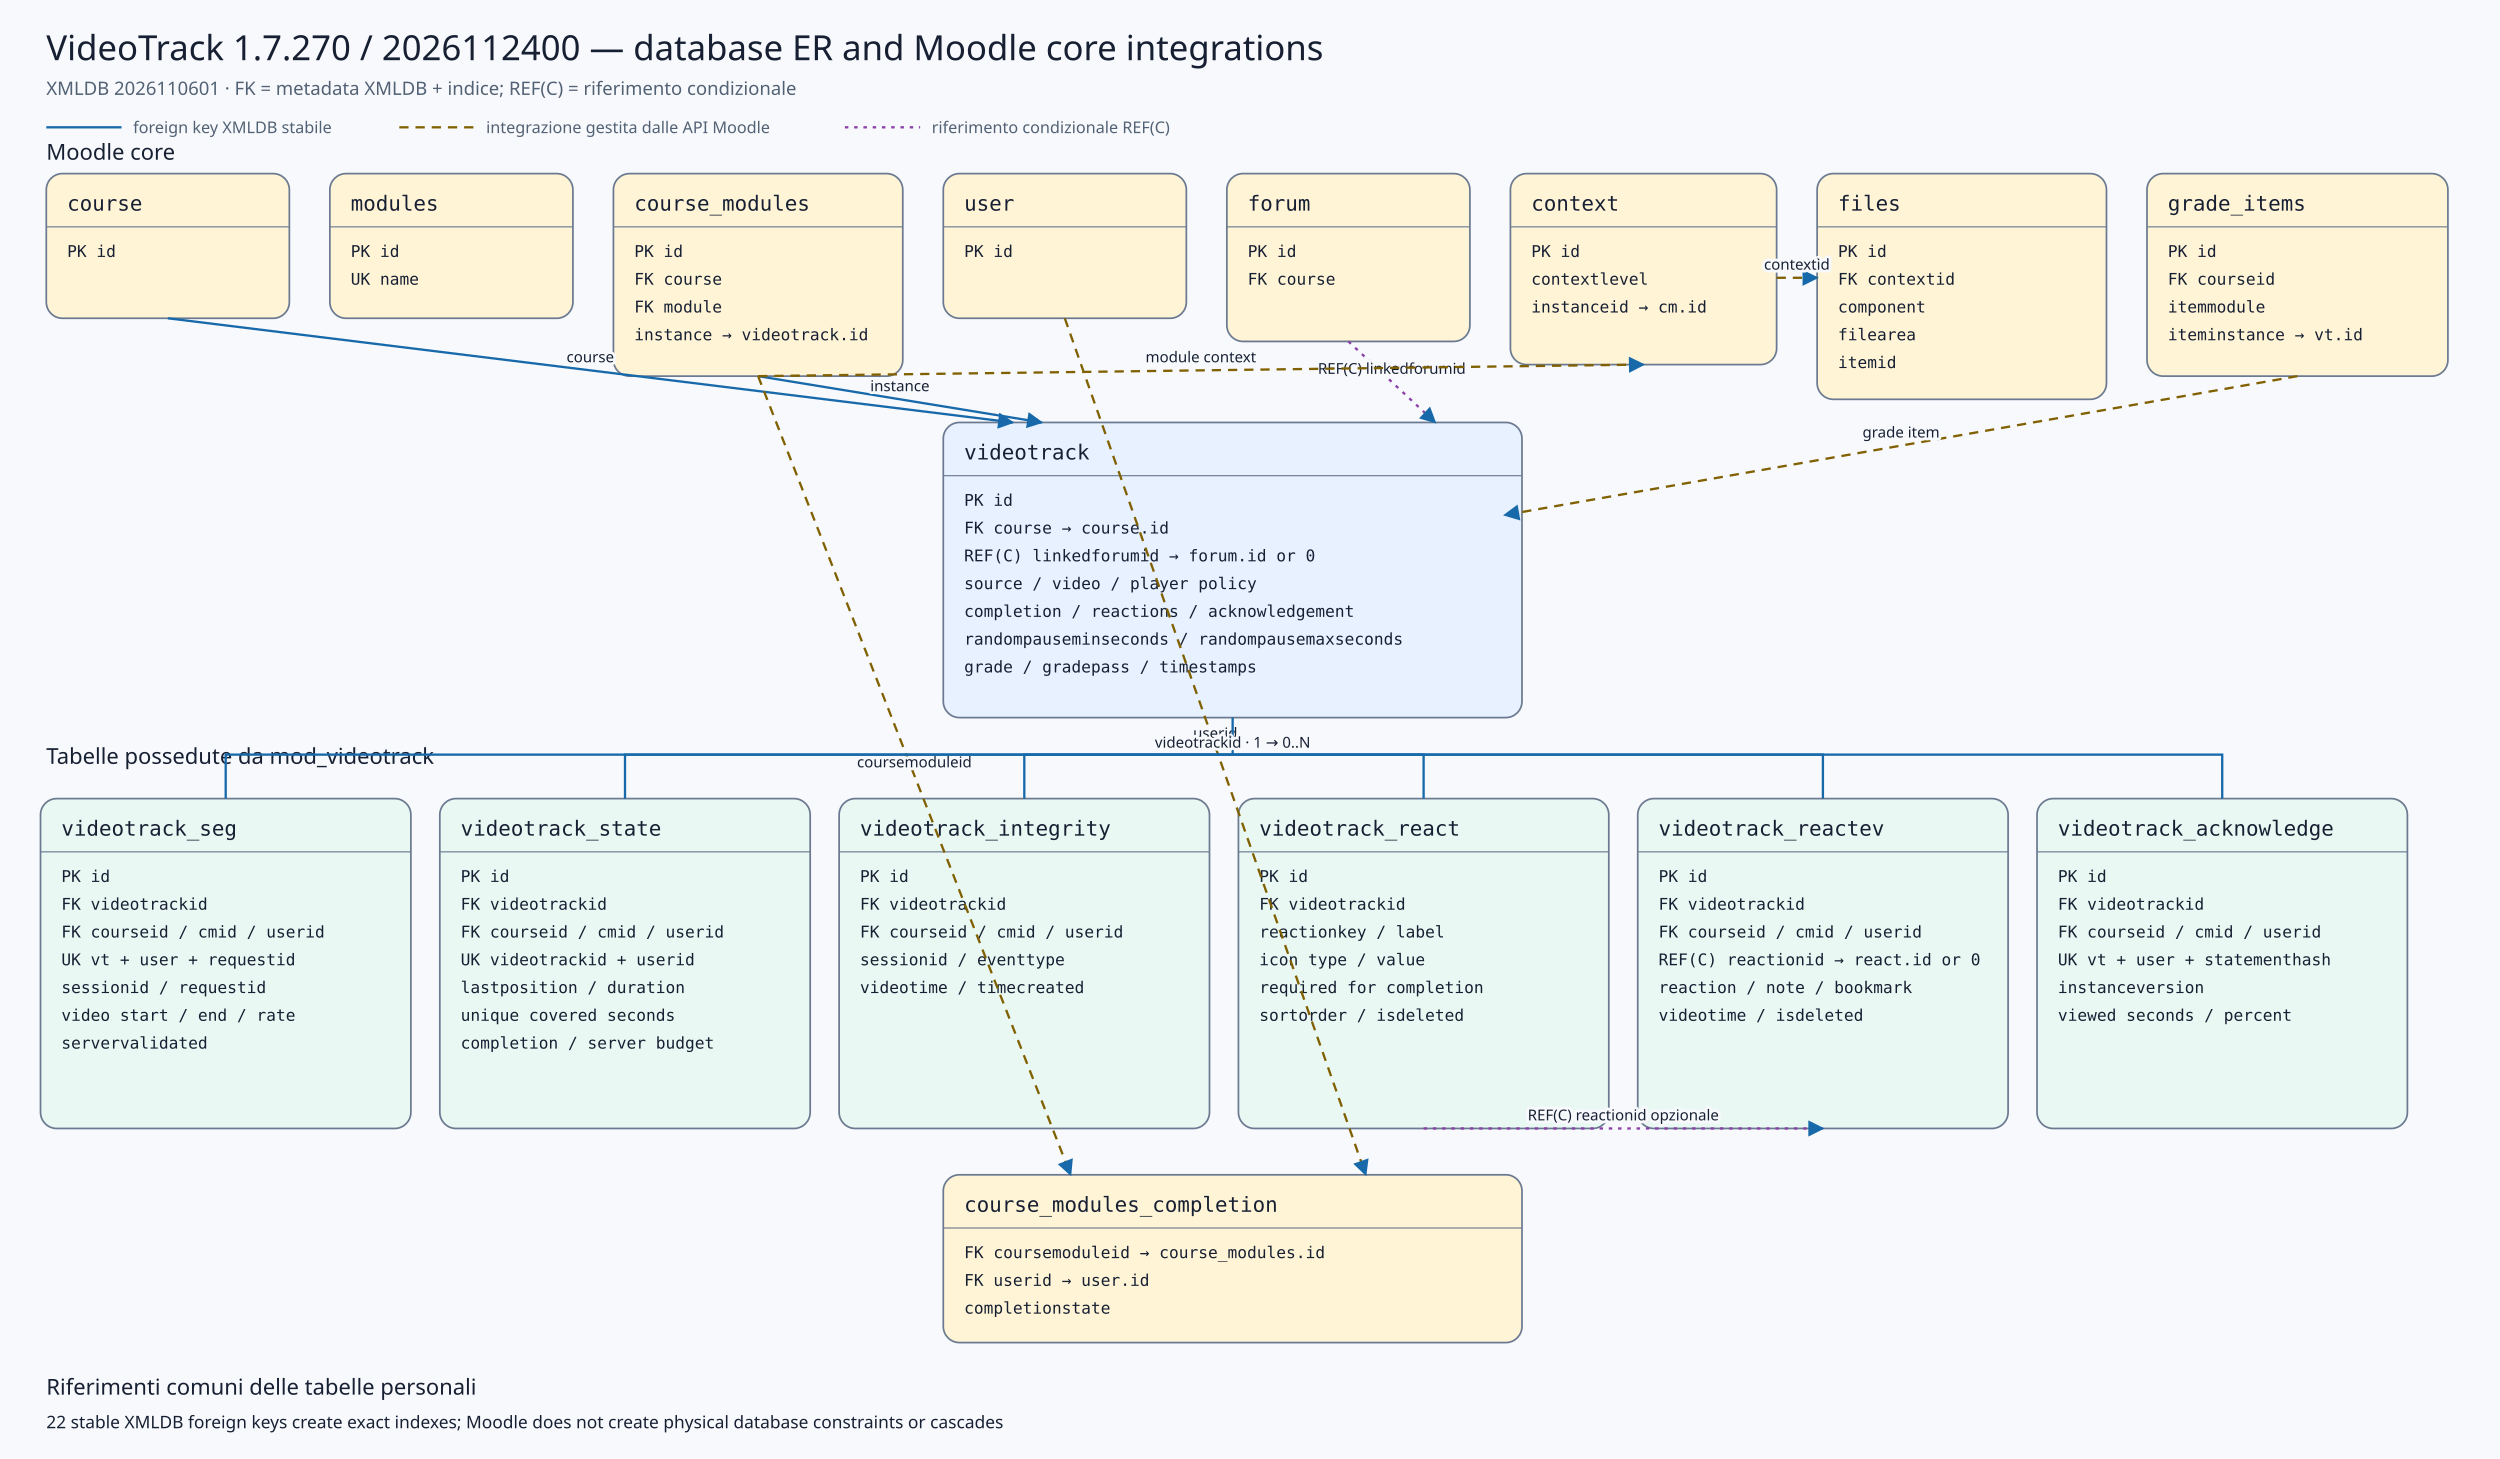
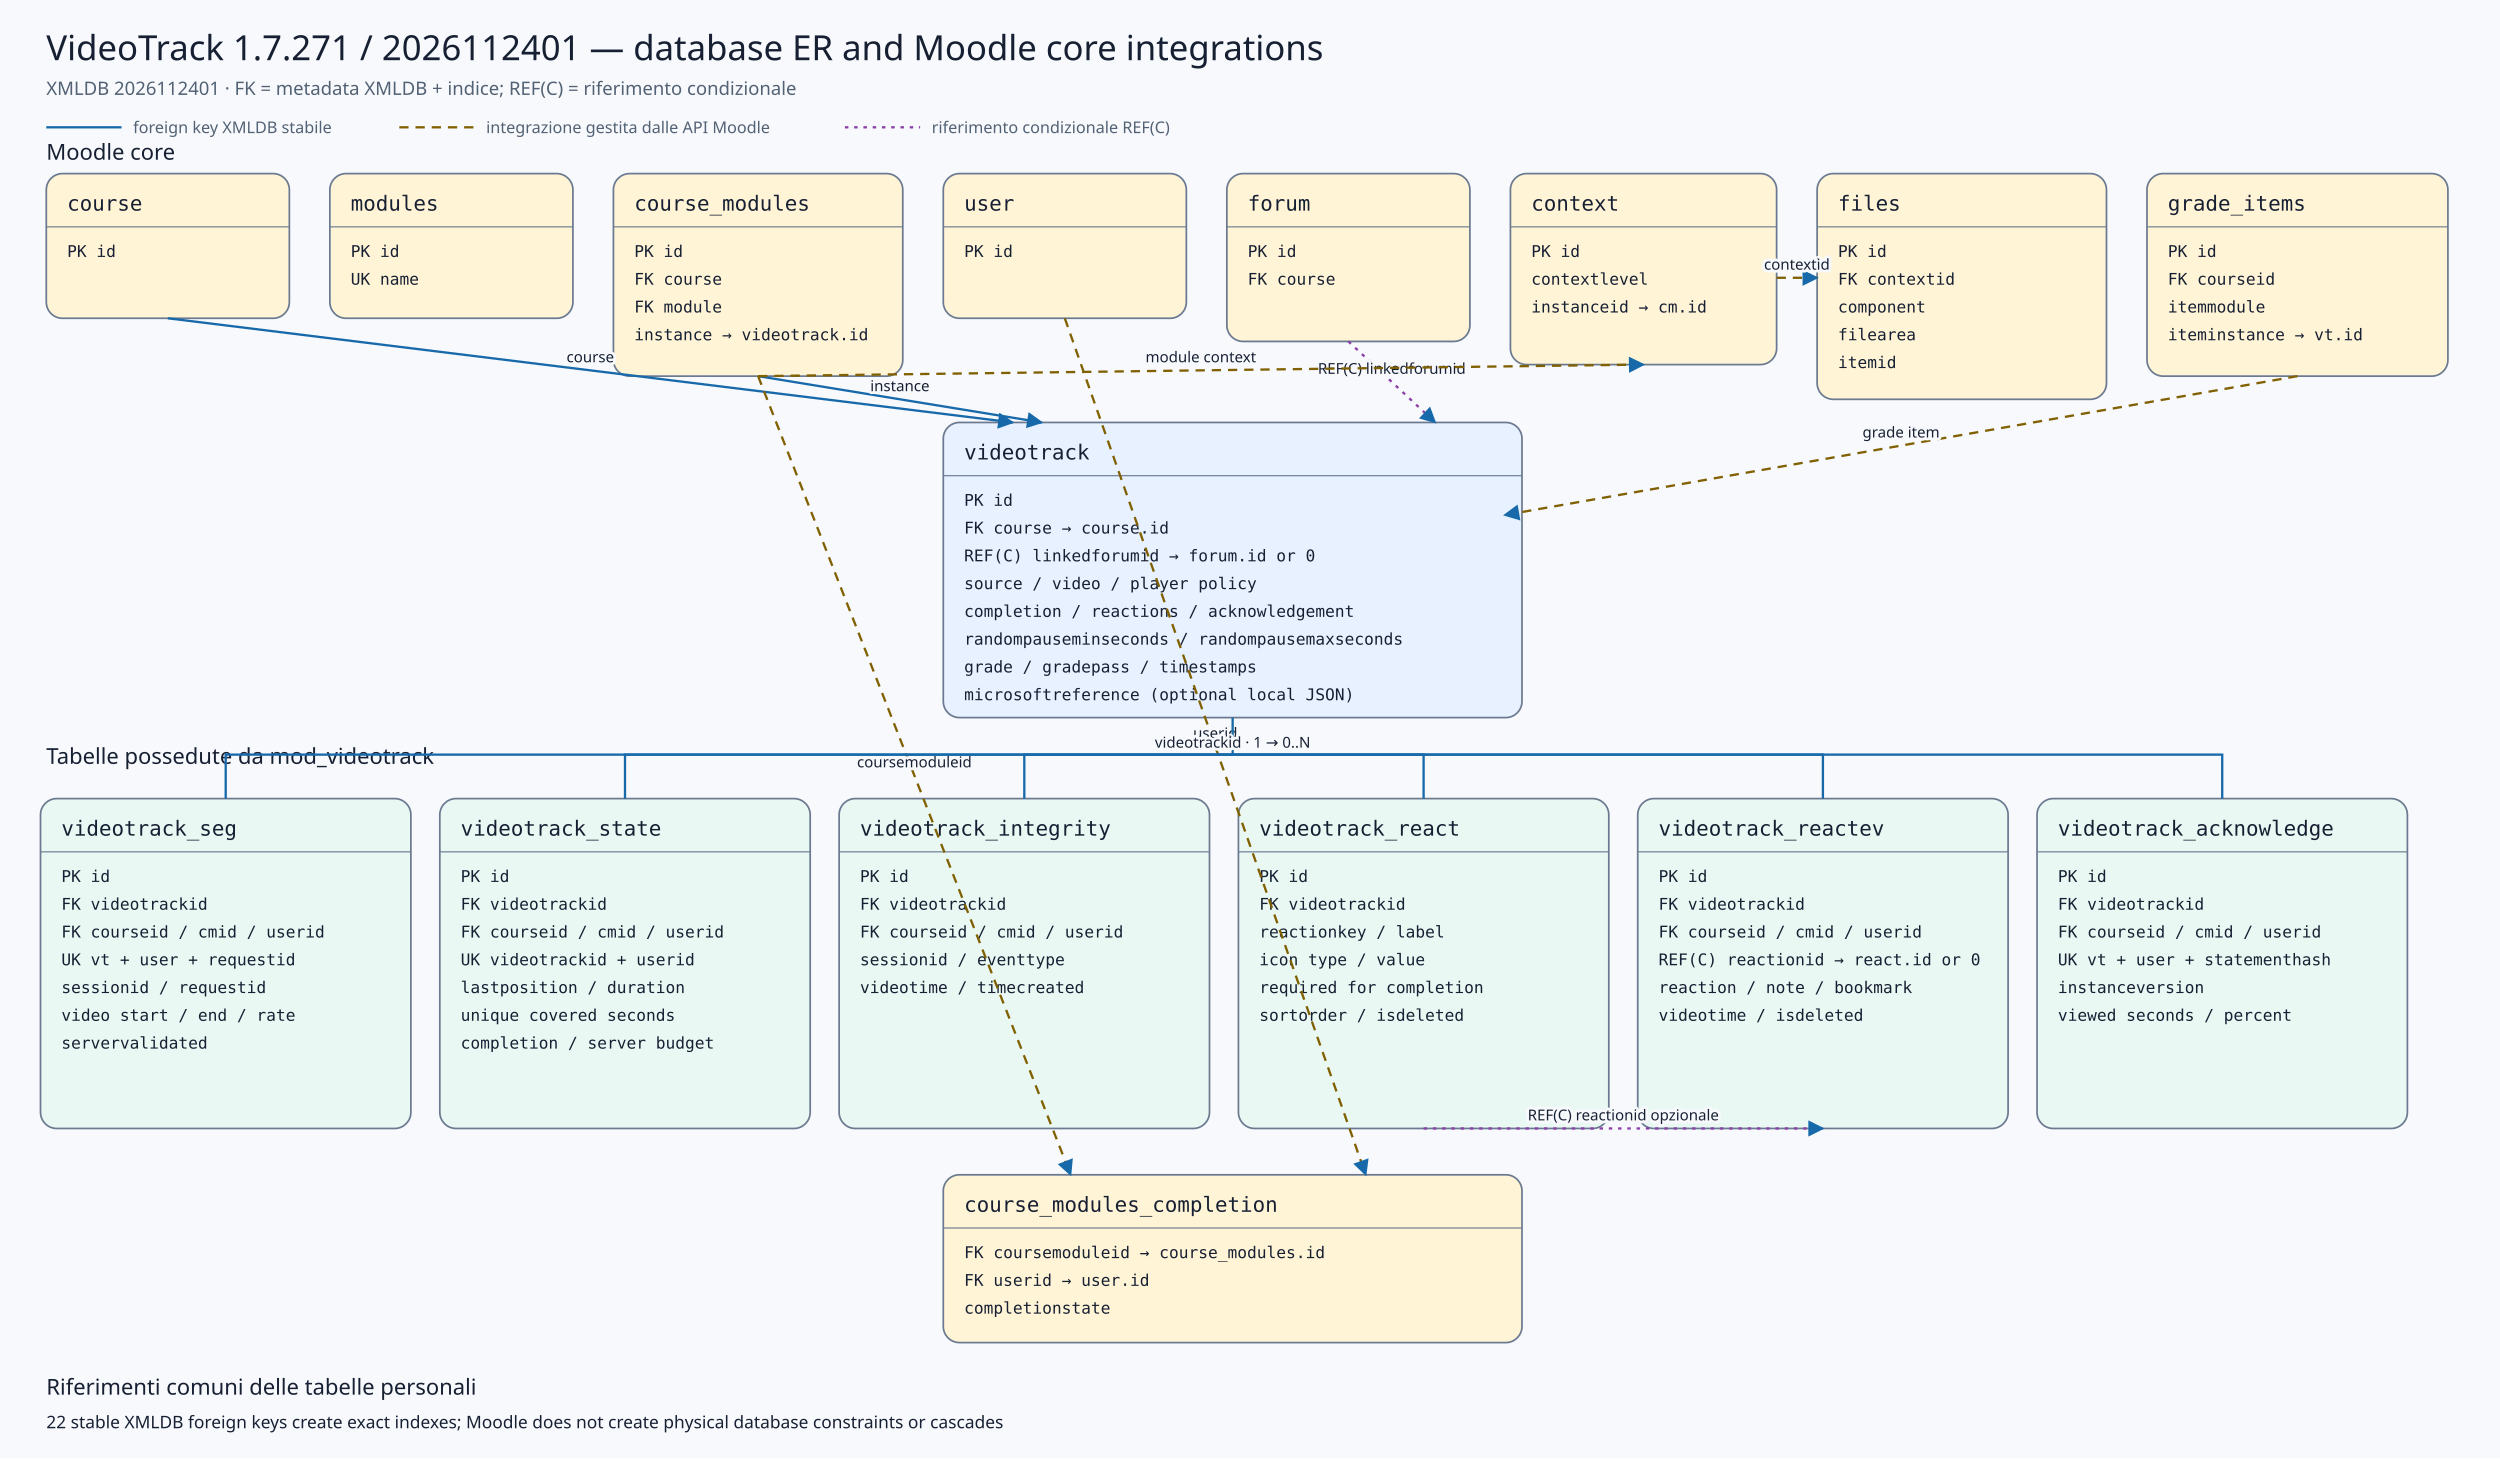
<svg xmlns="http://www.w3.org/2000/svg" viewBox="0 0 2160 1260" width="2160" height="1260" role="img" aria-labelledby="title desc">
  <defs>
    <marker id="arrow" viewBox="0 0 10 10" refX="9" refY="5" markerWidth="7" markerHeight="7" orient="auto-start-reverse">
      <path d="M 0 0 L 10 5 L 0 10 z" />
    </marker>
    <marker id="conditionalarrow" viewBox="0 0 10 10" refX="9" refY="5" markerWidth="7" markerHeight="7" orient="auto-start-reverse">
      <path d="M 0 0 L 10 5 L 0 10 z" fill="#8b3fa8" />
    </marker>
    <style>
    .background{fill:#f7f9fc} .title{font:500 30px system-ui,sans-serif;fill:#172033} .subtitle{font:400 16px system-ui,sans-serif;fill:#526174}
    .section{font:500 19px system-ui,sans-serif;fill:#172033} .entity rect{stroke:#6b7a90;stroke-width:1.5} .entity line{stroke:#6b7a90}
    .entity.core rect{fill:#fff4d6} .entity.plugin rect{fill:#e7f1ff} .entity.child rect{fill:#eaf8f3}
    .entity-title{font:500 18px ui-monospace,SFMono-Regular,Consolas,monospace;fill:#172033} .entity-row{font:400 14px ui-monospace,SFMono-Regular,Consolas,monospace;fill:#172033}
    .relation{fill:none;stroke:#1769aa;stroke-width:2} .conditional{fill:none;stroke:#8b3fa8;stroke-width:2;stroke-dasharray:3 5} .indirect{fill:none;stroke:#806000;stroke-width:2;stroke-dasharray:8 6} marker path{fill:#1769aa}
    .edge-label{font:500 13px system-ui,sans-serif;fill:#172033;text-anchor:middle;paint-order:stroke;stroke:#f7f9fc;stroke-width:5px;stroke-linejoin:round}
    .legend{font:400 14px system-ui,sans-serif;fill:#526174} .note{font:400 15px system-ui,sans-serif;fill:#172033}
  </style>
  </defs>
  <rect class="background" x="0" y="0" width="2160" height="1260" />
-   <text class="title" x="40" y="52">VideoTrack 1.7.270 / 2026112400 — database ER and Moodle core integrations</text>
-   <text class="subtitle" x="40" y="82">XMLDB 2026110601 · FK = metadata XMLDB + indice; REF(C) = riferimento condizionale</text>
+   <text class="title" x="40" y="52">VideoTrack 1.7.271 / 2026112401 — database ER and Moodle core integrations</text>
+   <text class="subtitle" x="40" y="82">XMLDB 2026112401 · FK = metadata XMLDB + indice; REF(C) = riferimento condizionale</text>
  <line class="relation" x1="40" y1="110" x2="105" y2="110" />
  <text class="legend" x="115" y="115">foreign key XMLDB stabile</text>
  <line class="indirect" x1="345" y1="110" x2="410" y2="110" />
  <text class="legend" x="420" y="115">integrazione gestita dalle API Moodle</text>
  <line class="conditional" x1="730" y1="110" x2="795" y2="110" />
  <text class="legend" x="805" y="115">riferimento condizionale REF(C)</text>
  <text class="section" x="40" y="138">Moodle core</text>
  <text class="section" x="40" y="660">Tabelle possedute da mod_videotrack</text>
  <g class="entity core">
    <rect x="40" y="150" width="210" height="125" rx="14" />
    <text class="entity-title" x="58" y="182">course</text>
    <line x1="40" y1="196" x2="250" y2="196" />
    <text class="entity-row" x="58" y="222">PK id</text>
  </g>
  <g class="entity core">
    <rect x="285" y="150" width="210" height="125" rx="14" />
    <text class="entity-title" x="303" y="182">modules</text>
    <line x1="285" y1="196" x2="495" y2="196" />
    <text class="entity-row" x="303" y="222">PK id</text>
    <text class="entity-row" x="303" y="246">UK name</text>
  </g>
  <g class="entity core">
    <rect x="530" y="150" width="250" height="175" rx="14" />
    <text class="entity-title" x="548" y="182">course_modules</text>
    <line x1="530" y1="196" x2="780" y2="196" />
    <text class="entity-row" x="548" y="222">PK id</text>
    <text class="entity-row" x="548" y="246">FK course</text>
    <text class="entity-row" x="548" y="270">FK module</text>
    <text class="entity-row" x="548" y="294">instance → videotrack.id</text>
  </g>
  <g class="entity core">
    <rect x="815" y="150" width="210" height="125" rx="14" />
    <text class="entity-title" x="833" y="182">user</text>
    <line x1="815" y1="196" x2="1025" y2="196" />
    <text class="entity-row" x="833" y="222">PK id</text>
  </g>
  <g class="entity core">
    <rect x="1060" y="150" width="210" height="145" rx="14" />
    <text class="entity-title" x="1078" y="182">forum</text>
    <line x1="1060" y1="196" x2="1270" y2="196" />
    <text class="entity-row" x="1078" y="222">PK id</text>
    <text class="entity-row" x="1078" y="246">FK course</text>
  </g>
  <g class="entity core">
    <rect x="1305" y="150" width="230" height="165" rx="14" />
    <text class="entity-title" x="1323" y="182">context</text>
    <line x1="1305" y1="196" x2="1535" y2="196" />
    <text class="entity-row" x="1323" y="222">PK id</text>
    <text class="entity-row" x="1323" y="246">contextlevel</text>
    <text class="entity-row" x="1323" y="270">instanceid → cm.id</text>
  </g>
  <g class="entity core">
    <rect x="1570" y="150" width="250" height="195" rx="14" />
    <text class="entity-title" x="1588" y="182">files</text>
    <line x1="1570" y1="196" x2="1820" y2="196" />
    <text class="entity-row" x="1588" y="222">PK id</text>
    <text class="entity-row" x="1588" y="246">FK contextid</text>
    <text class="entity-row" x="1588" y="270">component</text>
    <text class="entity-row" x="1588" y="294">filearea</text>
    <text class="entity-row" x="1588" y="318">itemid</text>
  </g>
  <g class="entity core">
    <rect x="1855" y="150" width="260" height="175" rx="14" />
    <text class="entity-title" x="1873" y="182">grade_items</text>
    <line x1="1855" y1="196" x2="2115" y2="196" />
    <text class="entity-row" x="1873" y="222">PK id</text>
    <text class="entity-row" x="1873" y="246">FK courseid</text>
    <text class="entity-row" x="1873" y="270">itemmodule</text>
    <text class="entity-row" x="1873" y="294">iteminstance → vt.id</text>
  </g>
  <g class="entity plugin">
    <rect x="815" y="365" width="500" height="255" rx="14" />
    <text class="entity-title" x="833" y="397">videotrack</text>
    <line x1="815" y1="411" x2="1315" y2="411" />
    <text class="entity-row" x="833" y="437">PK id</text>
    <text class="entity-row" x="833" y="461">FK course → course.id</text>
    <text class="entity-row" x="833" y="485">REF(C) linkedforumid → forum.id or 0</text>
    <text class="entity-row" x="833" y="509">source / video / player policy</text>
    <text class="entity-row" x="833" y="533">completion / reactions / acknowledgement</text>
    <text class="entity-row" x="833" y="557">randompauseminseconds / randompausemaxseconds</text>
    <text class="entity-row" x="833" y="581">grade / gradepass / timestamps</text>
+     <text class="entity-row" x="833" y="605">microsoftreference (optional local JSON)</text>
  </g>
  <g class="entity core">
    <rect x="815" y="1015" width="500" height="145" rx="14" />
    <text class="entity-title" x="833" y="1047">course_modules_completion</text>
    <line x1="815" y1="1061" x2="1315" y2="1061" />
    <text class="entity-row" x="833" y="1087">FK coursemoduleid → course_modules.id</text>
    <text class="entity-row" x="833" y="1111">FK userid → user.id</text>
    <text class="entity-row" x="833" y="1135">completionstate</text>
  </g>
  <g class="entity child">
    <rect x="35" y="690" width="320" height="285" rx="14" />
    <text class="entity-title" x="53" y="722">videotrack_seg</text>
    <line x1="35" y1="736" x2="355" y2="736" />
    <text class="entity-row" x="53" y="762">PK id</text>
    <text class="entity-row" x="53" y="786">FK videotrackid</text>
    <text class="entity-row" x="53" y="810">FK courseid / cmid / userid</text>
    <text class="entity-row" x="53" y="834">UK vt + user + requestid</text>
    <text class="entity-row" x="53" y="858">sessionid / requestid</text>
    <text class="entity-row" x="53" y="882">video start / end / rate</text>
    <text class="entity-row" x="53" y="906">servervalidated</text>
  </g>
  <g class="entity child">
    <rect x="380" y="690" width="320" height="285" rx="14" />
    <text class="entity-title" x="398" y="722">videotrack_state</text>
    <line x1="380" y1="736" x2="700" y2="736" />
    <text class="entity-row" x="398" y="762">PK id</text>
    <text class="entity-row" x="398" y="786">FK videotrackid</text>
    <text class="entity-row" x="398" y="810">FK courseid / cmid / userid</text>
    <text class="entity-row" x="398" y="834">UK videotrackid + userid</text>
    <text class="entity-row" x="398" y="858">lastposition / duration</text>
    <text class="entity-row" x="398" y="882">unique covered seconds</text>
    <text class="entity-row" x="398" y="906">completion / server budget</text>
  </g>
  <g class="entity child">
    <rect x="725" y="690" width="320" height="285" rx="14" />
    <text class="entity-title" x="743" y="722">videotrack_integrity</text>
    <line x1="725" y1="736" x2="1045" y2="736" />
    <text class="entity-row" x="743" y="762">PK id</text>
    <text class="entity-row" x="743" y="786">FK videotrackid</text>
    <text class="entity-row" x="743" y="810">FK courseid / cmid / userid</text>
    <text class="entity-row" x="743" y="834">sessionid / eventtype</text>
    <text class="entity-row" x="743" y="858">videotime / timecreated</text>
  </g>
  <g class="entity child">
    <rect x="1070" y="690" width="320" height="285" rx="14" />
    <text class="entity-title" x="1088" y="722">videotrack_react</text>
    <line x1="1070" y1="736" x2="1390" y2="736" />
    <text class="entity-row" x="1088" y="762">PK id</text>
    <text class="entity-row" x="1088" y="786">FK videotrackid</text>
    <text class="entity-row" x="1088" y="810">reactionkey / label</text>
    <text class="entity-row" x="1088" y="834">icon type / value</text>
    <text class="entity-row" x="1088" y="858">required for completion</text>
    <text class="entity-row" x="1088" y="882">sortorder / isdeleted</text>
  </g>
  <g class="entity child">
    <rect x="1415" y="690" width="320" height="285" rx="14" />
    <text class="entity-title" x="1433" y="722">videotrack_reactev</text>
    <line x1="1415" y1="736" x2="1735" y2="736" />
    <text class="entity-row" x="1433" y="762">PK id</text>
    <text class="entity-row" x="1433" y="786">FK videotrackid</text>
    <text class="entity-row" x="1433" y="810">FK courseid / cmid / userid</text>
    <text class="entity-row" x="1433" y="834">REF(C) reactionid → react.id or 0</text>
    <text class="entity-row" x="1433" y="858">reaction / note / bookmark</text>
    <text class="entity-row" x="1433" y="882">videotime / isdeleted</text>
  </g>
  <g class="entity child">
    <rect x="1760" y="690" width="320" height="285" rx="14" />
    <text class="entity-title" x="1778" y="722">videotrack_acknowledge</text>
    <line x1="1760" y1="736" x2="2080" y2="736" />
    <text class="entity-row" x="1778" y="762">PK id</text>
    <text class="entity-row" x="1778" y="786">FK videotrackid</text>
    <text class="entity-row" x="1778" y="810">FK courseid / cmid / userid</text>
    <text class="entity-row" x="1778" y="834">UK vt + user + statementhash</text>
    <text class="entity-row" x="1778" y="858">instanceversion</text>
    <text class="entity-row" x="1778" y="882">viewed seconds / percent</text>
  </g>
  <path class="relation" d="M145,275 L875,365" marker-end="url(#arrow)" />
  <text class="edge-label" x="510.0" y="313.0">course</text>
  <path class="relation" d="M655,325 L900,365" marker-end="url(#arrow)" />
  <text class="edge-label" x="777.5" y="338.0">instance</text>
  <path class="conditional" d="M1165,295 L1240,365" marker-end="url(#conditionalarrow)" />
  <text class="edge-label" x="1202.5" y="323.0">REF(C) linkedforumid</text>
  <path class="indirect" d="M1985,325 L1300,445" marker-end="url(#arrow)" />
  <text class="edge-label" x="1642.5" y="378.0">grade item</text>
  <path class="indirect" d="M655,325 L925,1015" marker-end="url(#arrow)" />
  <text class="edge-label" x="790.0" y="663.0">coursemoduleid</text>
  <path class="indirect" d="M920,275 L1180,1015" marker-end="url(#arrow)" />
  <text class="edge-label" x="1050.0" y="638.0">userid</text>
  <path class="indirect" d="M655,325 L1420,315" marker-end="url(#arrow)" />
  <text class="edge-label" x="1037.5" y="313.0">module context</text>
  <path class="indirect" d="M1535,240 L1570,240" marker-end="url(#arrow)" />
  <text class="edge-label" x="1552.5" y="233.0">contextid</text>
  <path class="relation" d="M1065,620 L1065,652 L195,652 L195,690" />
  <path class="relation" d="M1065,652 L540,652 L540,690" />
  <path class="relation" d="M1065,652 L885,652 L885,690" />
  <path class="relation" d="M1065,652 L1230,652 L1230,690" />
  <path class="relation" d="M1065,652 L1575,652 L1575,690" />
  <path class="relation" d="M1065,652 L1920,652 L1920,690" />
  <text class="edge-label" x="1065" y="646">videotrackid · 1 → 0..N</text>
  <path class="conditional" d="M1230,975 L1575,975" marker-end="url(#conditionalarrow)" />
  <text class="edge-label" x="1402.5" y="968.0">REF(C) reactionid opzionale</text>
  <text class="section" x="40" y="1205">Riferimenti comuni delle tabelle personali</text>
  <text class="note" x="40" y="1234">22 stable XMLDB foreign keys create exact indexes; Moodle does not create physical database constraints or cascades</text>
</svg>
